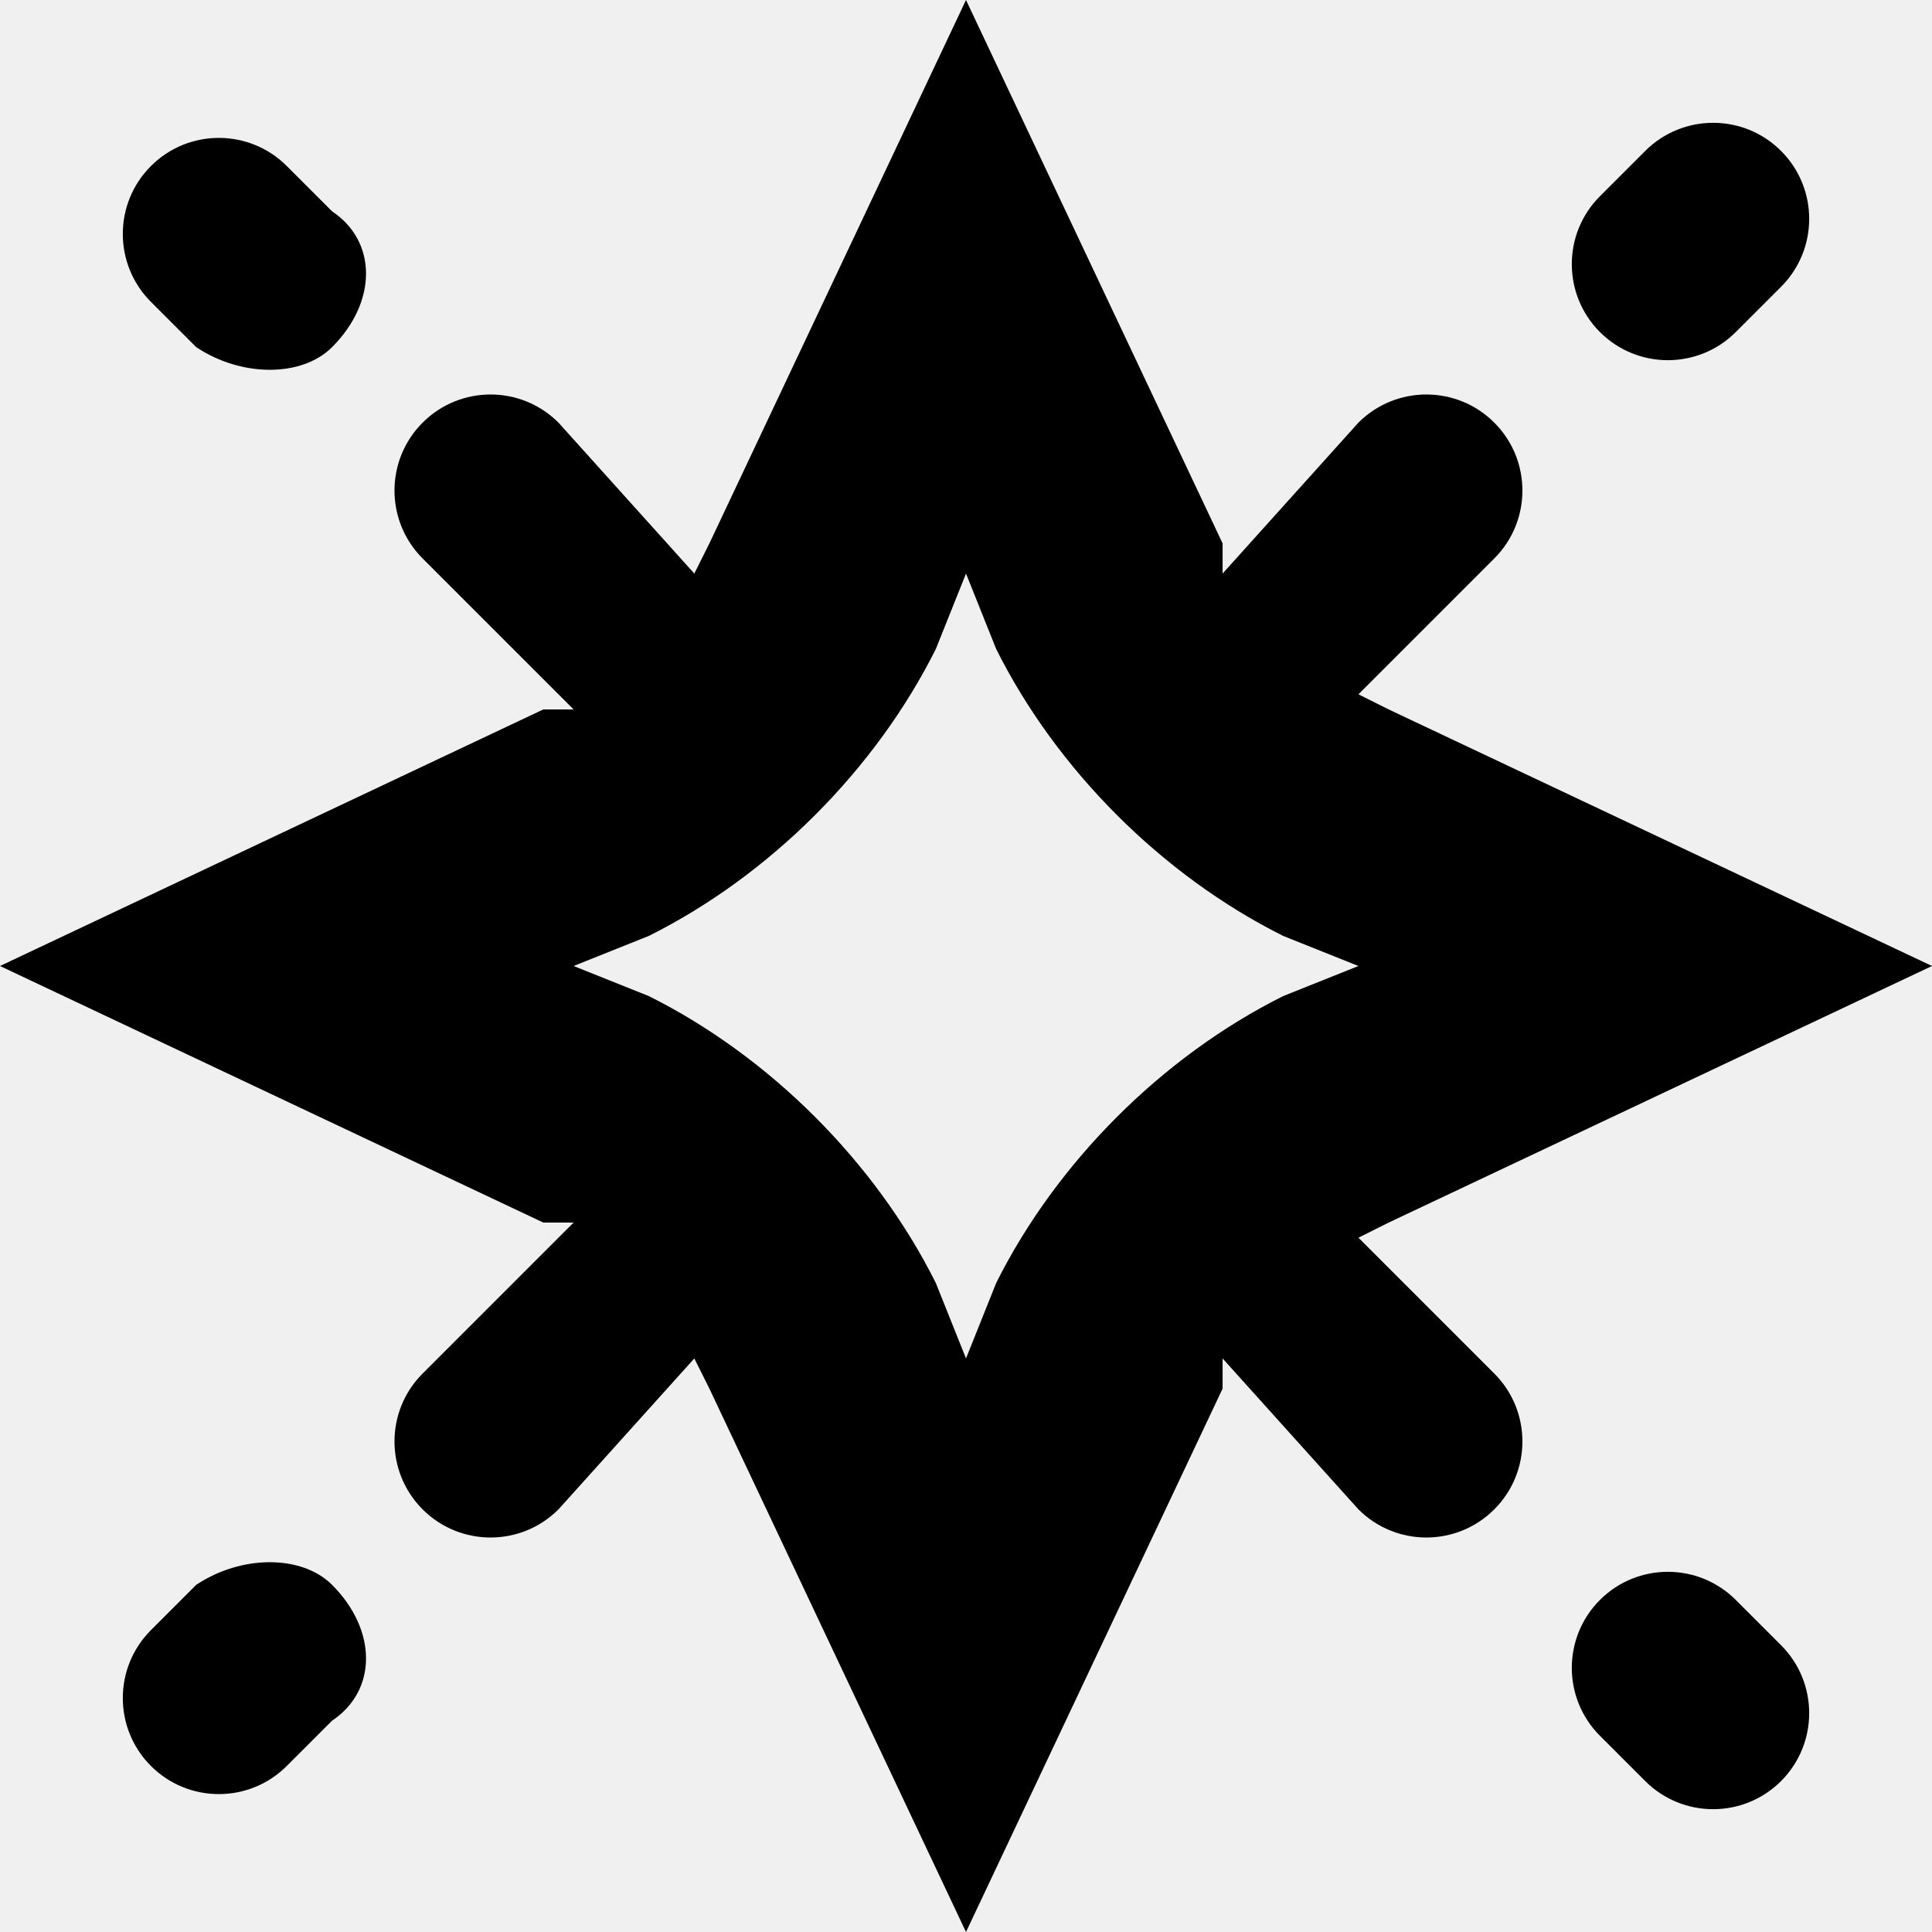
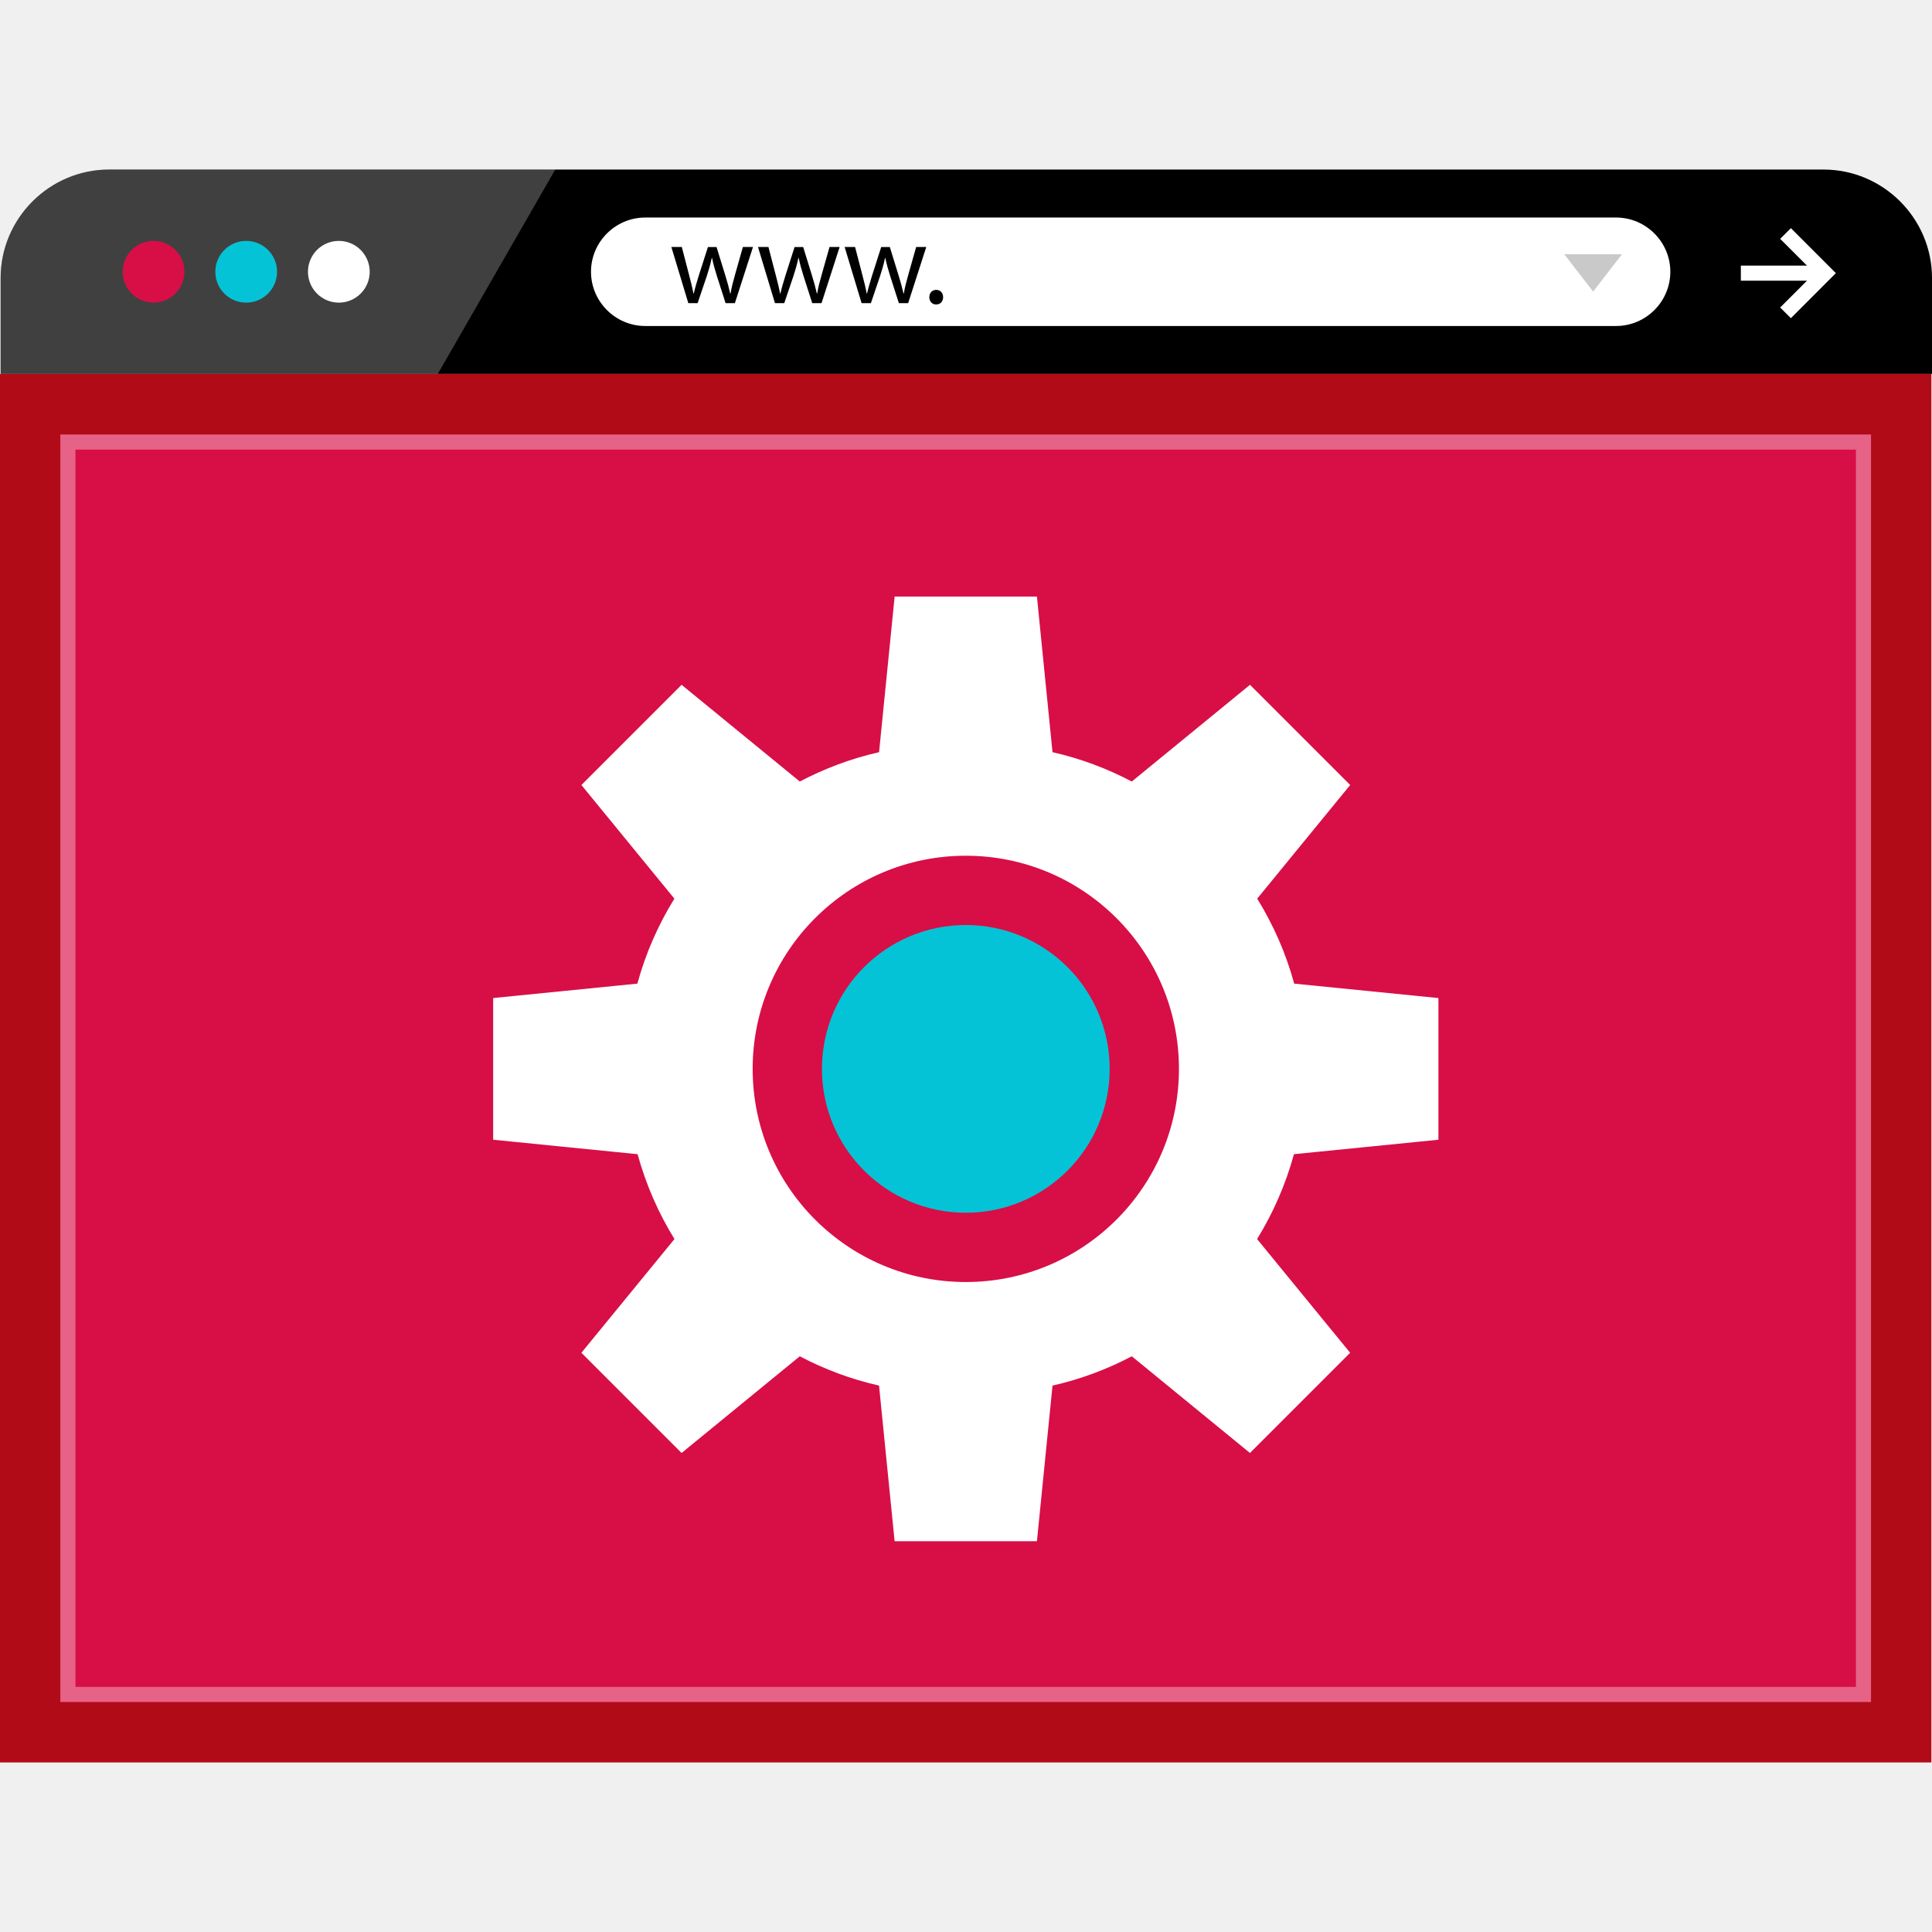
- <svg xmlns="http://www.w3.org/2000/svg" viewBox="0 0 128 128">
-   <path fill-rule="evenodd" d="M81 36 64 0 47 36l-1 2-9-10a6 6 0 0 0-9 9l10 10h-2L0 64l36 17h2L28 91a6 6 0 1 0 9 9l9-10 1 2 17 36 17-36v-2l9 10a6 6 0 1 0 9-9l-9-9 2-1 36-17-36-17-2-1 9-9a6 6 0 1 0-9-9l-9 10v-2Zm-17 2-2 5c-4 8-11 15-19 19l-5 2 5 2c8 4 15 11 19 19l2 5 2-5c4-8 11-15 19-19l5-2-5-2c-8-4-15-11-19-19l-2-5Z" clip-rule="evenodd" />
-   <path d="M118 19a6 6 0 0 0-9-9l-3 3a6 6 0 1 0 9 9l3-3Zm-96 4c-2 2-6 2-9 0l-3-3a6 6 0 1 1 9-9l3 3c3 2 3 6 0 9Zm0 82c-2-2-6-2-9 0l-3 3a6 6 0 1 0 9 9l3-3c3-2 3-6 0-9Zm96 4a6 6 0 0 1-9 9l-3-3a6 6 0 1 1 9-9l3 3Z" />
-   <style>path{fill:#000}@media (prefers-color-scheme:dark){path{fill:#fff}}</style>
+ <svg xmlns="http://www.w3.org/2000/svg" version="1.1" id="Layer_1" viewBox="0 0 512.168 512.168" xml:space="preserve">
+   <path d="M512.168,99.14V73.7c0-15.816-12.936-28.752-28.752-28.752h-368.24H28.92c-15.816,0-28.752,12.936-28.752,28.752v25.432h512  V99.14z" />
+   <path style="opacity:0.25;fill:#FFFFFF;enable-background:new    ;" d="M147.2,44.948h-32.024H28.92  c-15.816,0-28.752,12.936-28.752,28.752v25.432h115.888" />
+   <circle style="fill:#D80E47;" cx="40.704" cy="72.044" r="8.184" />
+   <circle style="fill:#05C3D6;" cx="65.264" cy="72.044" r="8.184" />
+   <g>
+     <circle style="fill:#FFFFFF;" cx="89.824" cy="72.044" r="8.184" />
+     <path style="fill:#FFFFFF;" d="M428.424,86.42H171.048c-7.904,0-14.376-6.472-14.376-14.376l0,0   c0-7.904,6.472-14.376,14.376-14.376h257.376c7.904,0,14.376,6.472,14.376,14.376l0,0C442.8,79.948,436.328,86.42,428.424,86.42z" />
+   </g>
+   <path d="M180.744,65.484l1.968,7.56c0.432,1.672,0.832,3.2,1.112,4.752h0.096c0.336-1.512,0.832-3.112,1.32-4.72l2.432-7.592h2.28  l2.304,7.456c0.552,1.784,0.984,3.344,1.32,4.856h0.096c0.24-1.512,0.648-3.08,1.144-4.832l2.12-7.488h2.68l-4.8,14.888h-2.464  l-2.28-7.112c-0.52-1.656-0.952-3.144-1.32-4.888h-0.064c-0.368,1.784-0.832,3.328-1.352,4.92l-2.4,7.08h-2.464l-4.496-14.888h2.768  V65.484z" />
+   <path d="M203.712,65.484l1.968,7.56c0.432,1.672,0.832,3.2,1.112,4.752h0.096c0.336-1.512,0.832-3.112,1.32-4.72l2.432-7.592h2.28  l2.304,7.456c0.552,1.784,0.984,3.344,1.32,4.856h0.096c0.24-1.512,0.648-3.08,1.144-4.832l2.12-7.488h2.68l-4.8,14.888h-2.464  l-2.28-7.112c-0.52-1.656-0.952-3.144-1.32-4.888h-0.064c-0.368,1.784-0.832,3.328-1.352,4.92l-2.4,7.08h-2.464l-4.496-14.888h2.768  V65.484z" />
+   <path d="M226.68,65.484l1.968,7.56c0.432,1.672,0.832,3.2,1.112,4.752h0.096c0.336-1.512,0.832-3.112,1.32-4.72l2.432-7.592h2.28  l2.304,7.456c0.552,1.784,0.984,3.344,1.32,4.856h0.096c0.24-1.512,0.648-3.08,1.144-4.832l2.12-7.488h2.68l-4.8,14.888h-2.464  l-2.28-7.112c-0.52-1.656-0.952-3.144-1.32-4.888h-0.064c-0.368,1.784-0.832,3.328-1.352,4.92l-2.4,7.08h-2.464l-4.496-14.888h2.768  V65.484z" />
+   <path d="M246.36,78.78c0-1.144,0.768-1.936,1.84-1.936s1.816,0.8,1.816,1.936c0,1.112-0.704,1.936-1.84,1.936  C247.096,80.724,246.36,79.892,246.36,78.78z" />
+   <g>
+     <rect x="461.496" y="70.412" style="fill:#FFFFFF;" width="23" height="4" />
+     <polygon style="fill:#FFFFFF;" points="474.76,84.348 471.92,81.516 481.024,72.412 471.92,63.316 474.76,60.484 486.68,72.412     " />
+   </g>
+   <polygon style="fill:#C9C9C9;" points="429.992,67.396 422.336,77.3 414.68,67.396 " />
+   <rect y="99.14" style="fill:#B20B18;" width="512" height="368.08" />
+   <rect x="16" y="115.188" style="fill:#D80E47;" width="480" height="336" />
+   <g style="opacity:0.35;">
+     <path style="fill:#FFFFFF;" d="M492,119.188v328H20v-328H492 M496,115.188H16v336h480V115.188L496,115.188z" />
+   </g>
+   <circle style="fill:#05C3D6;" cx="256.032" cy="283.356" r="38.136" />
+   <path style="fill:#FFFFFF;" d="M381.32,302.14v-37.56l-38.232-3.824c-2.184-8.048-5.536-15.6-9.808-22.528l24.648-30.128  l-26.56-26.56l-31.336,25.64c-6.552-3.448-13.592-6.104-21.016-7.776l-4.128-41.256h-18.776h-0.16h-18.784l-4.128,41.256  c-7.416,1.672-14.456,4.328-21.016,7.776l-31.336-25.64l-26.56,26.56l24.648,30.128c-4.272,6.928-7.624,14.48-9.808,22.528  l-38.232,3.824v37.56l38.288,3.832c2.2,8.016,5.504,15.584,9.776,22.496l-24.672,30.152l26.56,26.56l31.328-25.632  c6.56,3.448,13.6,6.096,21.016,7.768l4.128,41.256h18.784h0.16h18.784l4.128-41.256c7.416-1.672,14.464-4.32,21.016-7.768  l31.328,25.632l26.56-26.56l-24.672-30.152c4.272-6.912,7.576-14.48,9.776-22.496L381.32,302.14z M256.032,339.86  c-31.208,0-56.504-25.296-56.504-56.504s25.296-56.504,56.504-56.504s56.504,25.296,56.504,56.504S287.24,339.86,256.032,339.86z" />
</svg>
